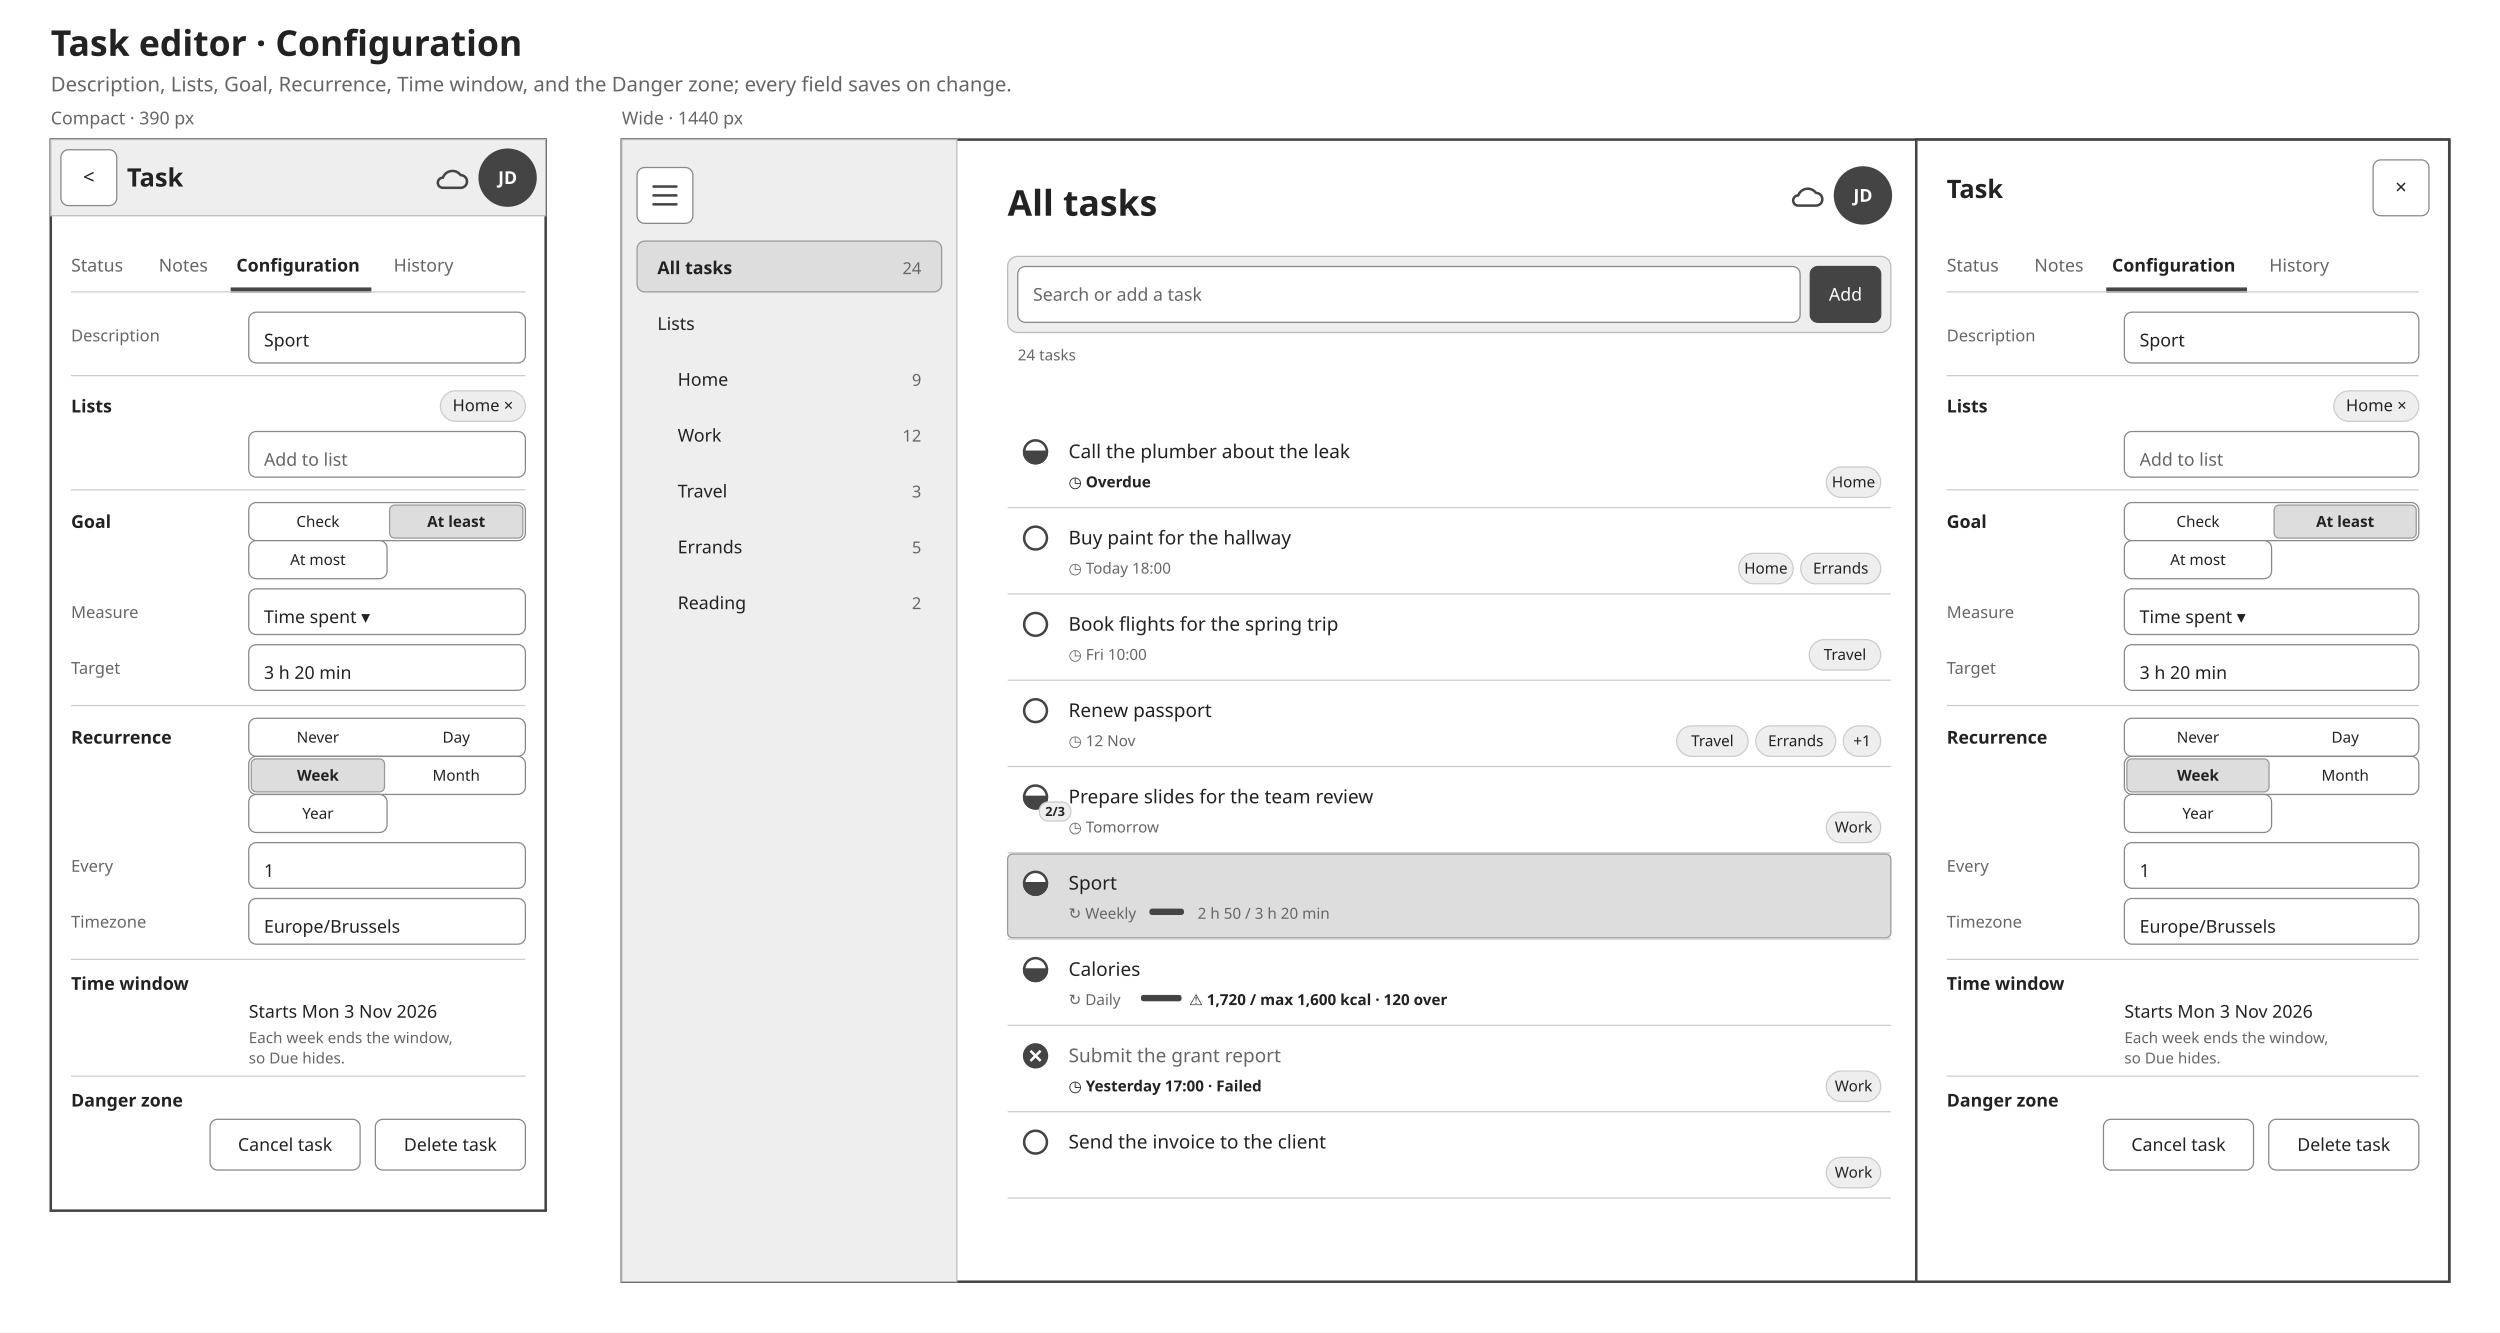
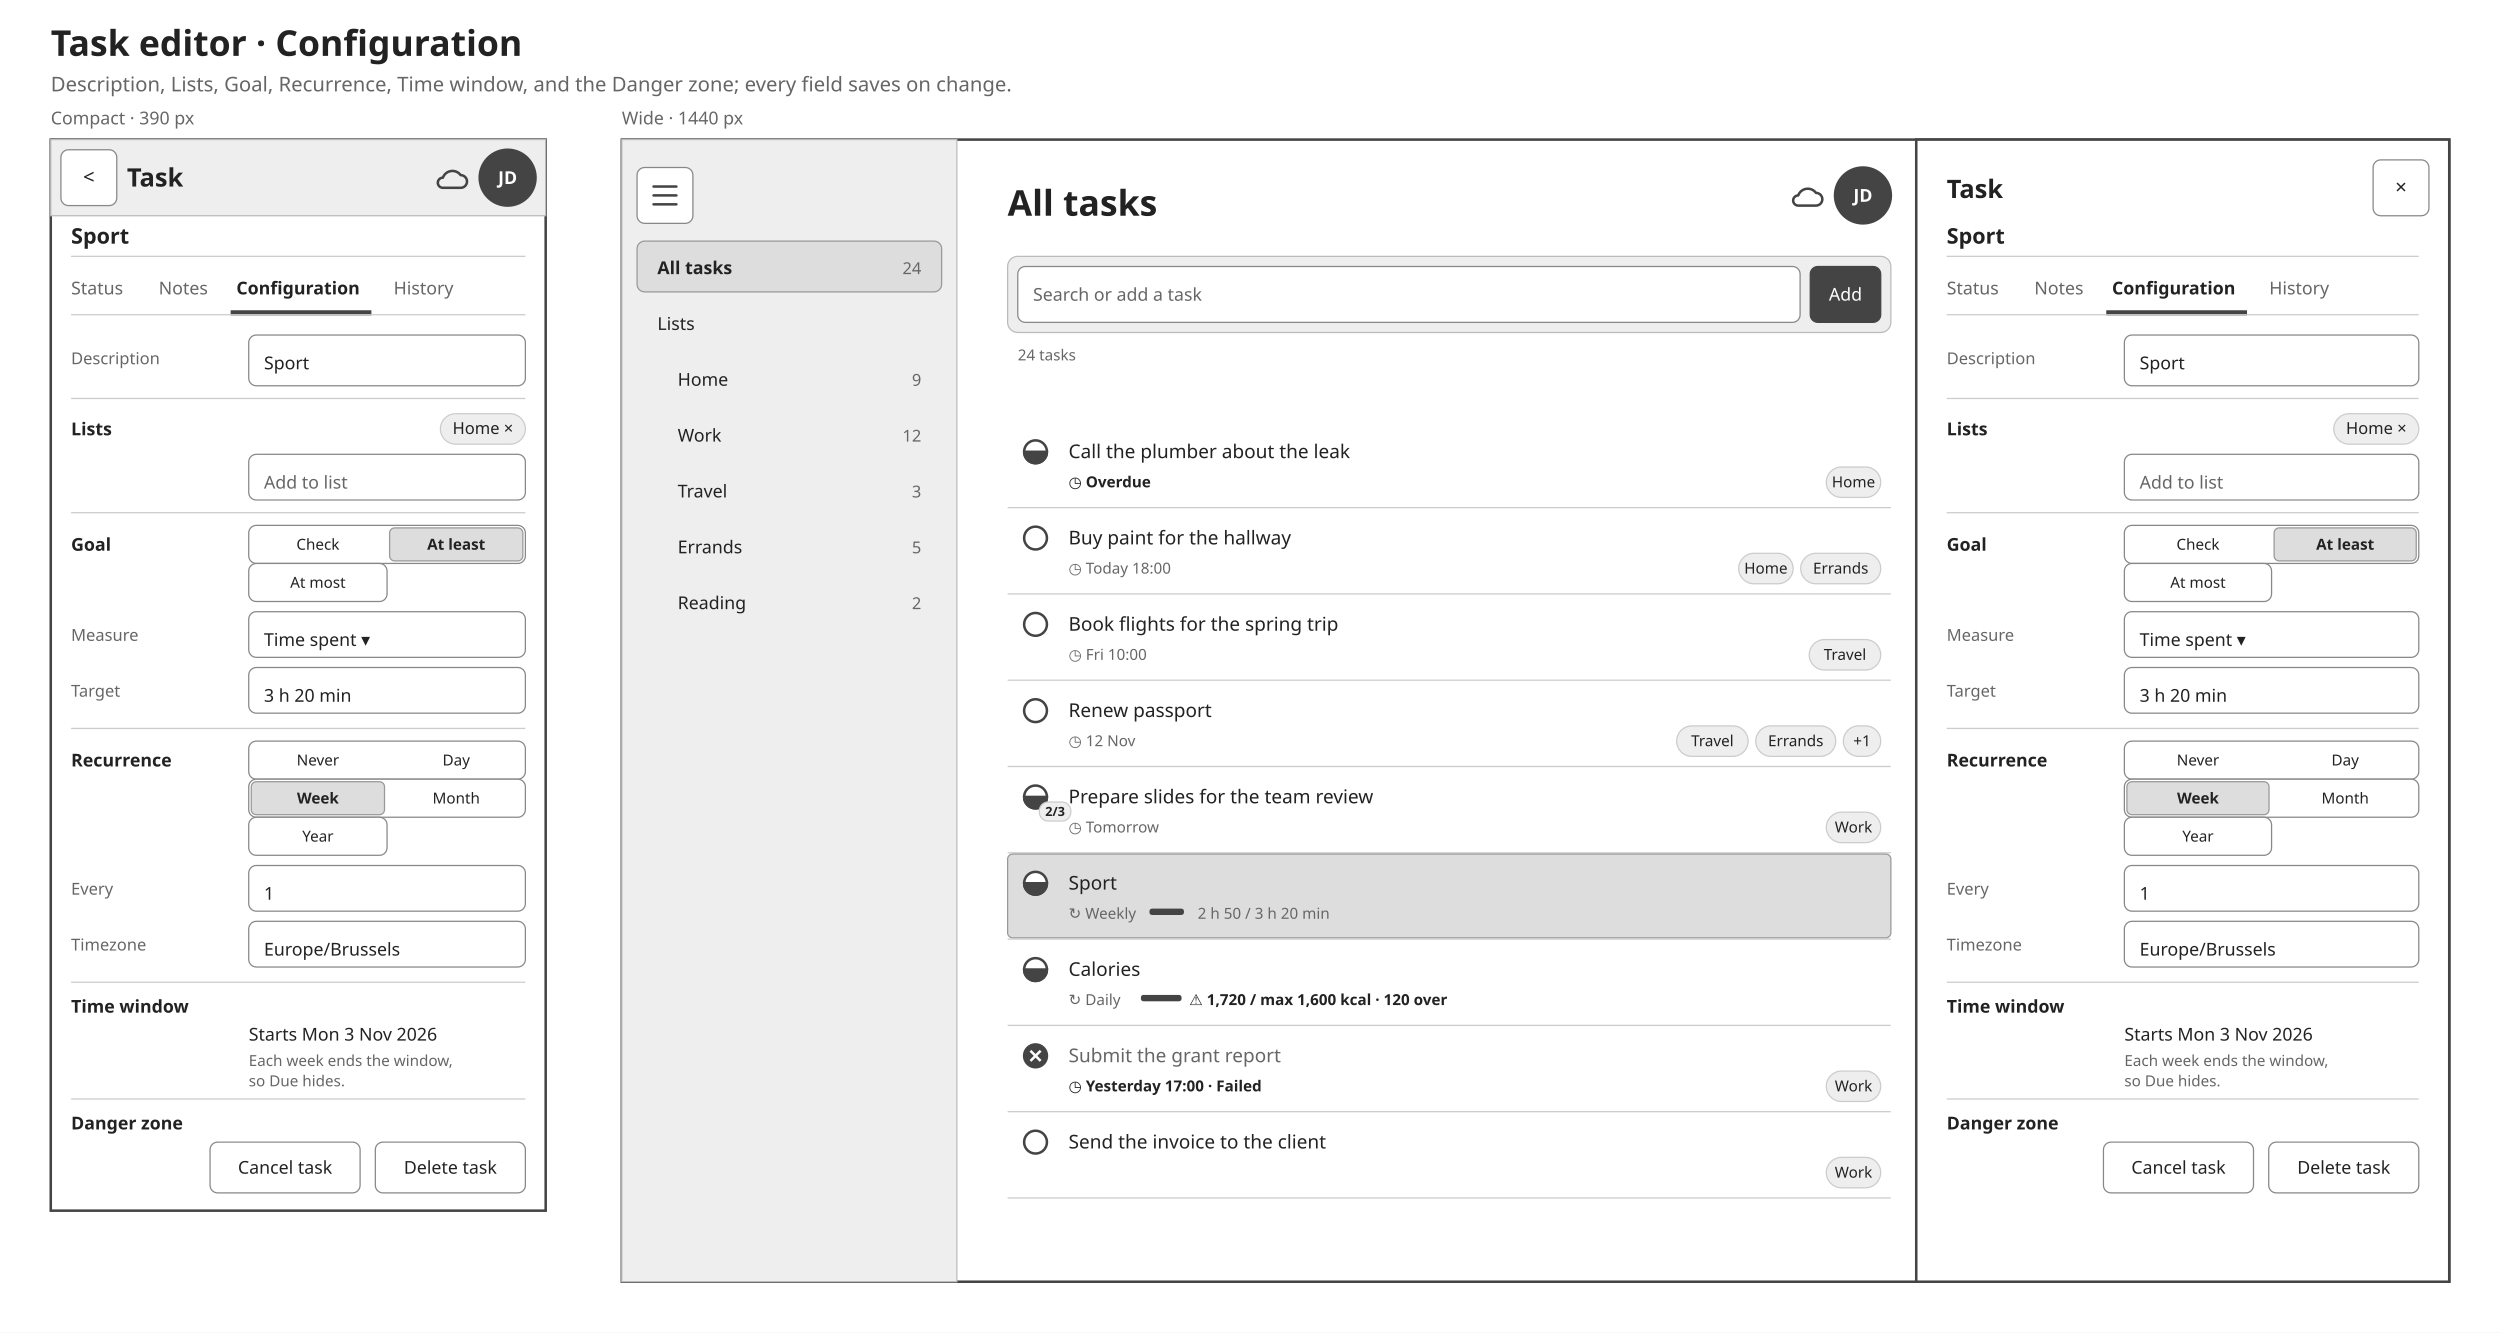
<svg xmlns="http://www.w3.org/2000/svg" width="1970" height="1050" viewBox="0 0 1970 1050">
  <style>
text { font-family: sans-serif; fill: #222222; }
.muted { fill: #666666; }
.on-primary { fill: #ffffff; }
.bold { font-weight: bold; }
rect.frame { fill: #ffffff; stroke: #444444; stroke-width: 2; }
.bar { fill: #eeeeee; stroke: #bbbbbb; }
.box { fill: #f5f5f5; stroke: #bbbbbb; }
.control { fill: #ffffff; stroke: #888888; }
.disabled { fill: #f5f5f5; stroke: #cccccc; }
.primary { fill: #444444; stroke: #444444; }
.selected { fill: #dddddd; stroke: #999999; }
.chip { fill: #eeeeee; stroke: #cccccc; }
.signal { fill: #ffffff; stroke: #222222; stroke-width: 2; }
.scrim { fill: #888888; fill-opacity: 0.5; }
.rule { stroke: #cccccc; }
.drop { stroke: #222222; stroke-width: 3; }
.icon { fill: #ffffff; stroke: #444444; stroke-width: 2; }
.icon-fill { fill: #444444; stroke: #444444; stroke-width: 2; }
.icon-mark { fill: none; stroke: #ffffff; stroke-width: 2; }
.icon-line { stroke: #444444; stroke-width: 2; }
.icon-line-open { fill: none; stroke: #444444; stroke-width: 2; stroke-linecap: round; stroke-linejoin: round; }
.icon-dashed { fill: #ffffff; stroke: #444444; stroke-width: 2; stroke-dasharray: 3 3; }
.meter { fill: #dddddd; stroke: none; }
.meter-fill { fill: #444444; stroke: none; }
.tooltip { fill: #222222; stroke: #222222; }
  </style>
  <rect x="0" y="0" width="1970" height="1050" fill="#ffffff" />
  <text x="40" y="44" font-size="28" class="bold">Task editor · Configuration</text>
  <text x="40" y="72" font-size="16" class="muted">Description, Lists, Goal, Recurrence, Time window, and the Danger zone; every field saves on change.</text>
  <text x="40" y="98" font-size="14" class="muted">Compact · 390 px</text>
  <text x="490" y="98" font-size="14" class="muted">Wide · 1440 px</text>
  <g class="frame" data-width="390" data-height="844" transform="translate(40 110)">
    <rect x="0" y="0" width="390" height="844" rx="0" class="frame" />
    <rect x="0" y="0" width="390" height="60" rx="0" class="bar" />
    <rect x="8" y="8" width="44" height="44" rx="6" class="control" />
    <text x="30" y="35" font-size="16" text-anchor="middle">&lt;</text>
    <circle cx="360" cy="30" r="22" class="icon-fill" />
    <text x="360" y="35" font-size="14" class="on-primary bold" text-anchor="middle">JD</text>
    <path d="M 309 38 H 323 A 5 5 0 0 0 323 28 A 8 8 0 0 0 309 30 A 4 4 0 0 0 309 38 Z" class="icon-line-open" />
    <text x="60" y="37" font-size="20" class="bold">Task</text>
-     <text x="16" y="104" font-size="14" class="muted">Status</text>
-     <text x="85.04" y="104" font-size="14" class="muted">Notes</text>
-     <text x="146.24" y="104" font-size="14" class="bold">Configuration</text>
-     <rect x="142.24" y="117" width="109.92" height="3" rx="0" class="primary" />
-     <text x="270.16" y="104" font-size="14" class="muted">History</text>
-     <line x1="16" y1="120" x2="374" y2="120" class="rule" />
-     <text x="16" y="159" font-size="13" class="muted">Description</text>
-     <rect x="156" y="136" width="218" height="40" rx="6" class="control" />
-     <text x="168" y="163" font-size="14">Sport</text>
-     <line x1="16" y1="186" x2="374" y2="186" class="rule" />
-     <text x="16" y="215" font-size="14" class="bold">Lists</text>
-     <rect x="307.04" y="198" width="66.96" height="24" rx="12" class="chip" />
-     <text x="340.52" y="214" font-size="13" text-anchor="middle">Home  ×</text>
-     <rect x="156" y="230" width="218" height="36" rx="6" class="control" />
-     <text x="168" y="257" font-size="14" class="muted">Add to list</text>
-     <line x1="16" y1="276" x2="374" y2="276" class="rule" />
-     <text x="16" y="306" font-size="14" class="bold">Goal</text>
-     <rect x="156" y="286" width="218" height="30" rx="6" class="control" />
-     <text x="210.5" y="305.2" font-size="12" text-anchor="middle">Check</text>
-     <rect x="267" y="288" width="105" height="26" rx="4" class="selected" />
-     <text x="319.5" y="305.2" font-size="12" class="bold" text-anchor="middle">At least</text>
-     <rect x="156" y="316" width="109" height="30" rx="6" class="control" />
-     <text x="210.5" y="335.2" font-size="12" text-anchor="middle">At most</text>
-     <text x="16" y="377" font-size="13" class="muted">Measure</text>
-     <rect x="156" y="354" width="218" height="36" rx="6" class="control" />
-     <text x="168" y="381" font-size="14">Time spent ▾</text>
-     <text x="16" y="421" font-size="13" class="muted">Target</text>
-     <rect x="156" y="398" width="218" height="36" rx="6" class="control" />
-     <text x="168" y="425" font-size="14">3 h 20 min</text>
-     <line x1="16" y1="446" x2="374" y2="446" class="rule" />
-     <text x="16" y="476" font-size="14" class="bold">Recurrence</text>
-     <rect x="156" y="456" width="218" height="30" rx="6" class="control" />
-     <text x="210.5" y="475.2" font-size="12" text-anchor="middle">Never</text>
-     <text x="319.5" y="475.2" font-size="12" text-anchor="middle">Day</text>
-     <rect x="156" y="486" width="218" height="30" rx="6" class="control" />
-     <rect x="158" y="488" width="105" height="26" rx="4" class="selected" />
-     <text x="210.5" y="505.2" font-size="12" class="bold" text-anchor="middle">Week</text>
-     <text x="319.5" y="505.2" font-size="12" text-anchor="middle">Month</text>
-     <rect x="156" y="516" width="109" height="30" rx="6" class="control" />
-     <text x="210.5" y="535.2" font-size="12" text-anchor="middle">Year</text>
-     <text x="16" y="577" font-size="13" class="muted">Every</text>
-     <rect x="156" y="554" width="218" height="36" rx="6" class="control" />
-     <text x="168" y="581" font-size="14">1</text>
-     <text x="16" y="621" font-size="13" class="muted">Timezone</text>
-     <rect x="156" y="598" width="218" height="36" rx="6" class="control" />
-     <text x="168" y="625" font-size="14">Europe/Brussels</text>
-     <line x1="16" y1="646" x2="374" y2="646" class="rule" />
-     <text x="16" y="670" font-size="14" class="bold">Time window</text>
-     <text x="156" y="692" font-size="14">Starts Mon 3 Nov 2026</text>
-     <text x="156" y="712" font-size="12" class="muted">Each week ends the window,</text>
-     <text x="156" y="728" font-size="12" class="muted">so Due hides.</text>
-     <line x1="16" y1="738" x2="374" y2="738" class="rule" />
-     <text x="16" y="762" font-size="14" class="bold">Danger zone</text>
-     <rect x="255.76" y="772" width="118.24" height="40" rx="6" class="control" />
-     <text x="314.88" y="796.9" font-size="14" text-anchor="middle">Delete task</text>
-     <rect x="125.52" y="772" width="118.24" height="40" rx="6" class="control" />
-     <text x="184.64" y="796.9" font-size="14" text-anchor="middle">Cancel task</text>
+     <text x="16" y="82" font-size="17" class="bold">Sport</text>
+     <line x1="16" y1="92" x2="374" y2="92" class="rule" />
+     <text x="16" y="122" font-size="14" class="muted">Status</text>
+     <text x="85.04" y="122" font-size="14" class="muted">Notes</text>
+     <text x="146.24" y="122" font-size="14" class="bold">Configuration</text>
+     <rect x="142.24" y="135" width="109.92" height="3" rx="0" class="primary" />
+     <text x="270.16" y="122" font-size="14" class="muted">History</text>
+     <line x1="16" y1="138" x2="374" y2="138" class="rule" />
+     <text x="16" y="177" font-size="13" class="muted">Description</text>
+     <rect x="156" y="154" width="218" height="40" rx="6" class="control" />
+     <text x="168" y="181" font-size="14">Sport</text>
+     <line x1="16" y1="204" x2="374" y2="204" class="rule" />
+     <text x="16" y="233" font-size="14" class="bold">Lists</text>
+     <rect x="307.04" y="216" width="66.96" height="24" rx="12" class="chip" />
+     <text x="340.52" y="232" font-size="13" text-anchor="middle">Home  ×</text>
+     <rect x="156" y="248" width="218" height="36" rx="6" class="control" />
+     <text x="168" y="275" font-size="14" class="muted">Add to list</text>
+     <line x1="16" y1="294" x2="374" y2="294" class="rule" />
+     <text x="16" y="324" font-size="14" class="bold">Goal</text>
+     <rect x="156" y="304" width="218" height="30" rx="6" class="control" />
+     <text x="210.5" y="323.2" font-size="12" text-anchor="middle">Check</text>
+     <rect x="267" y="306" width="105" height="26" rx="4" class="selected" />
+     <text x="319.5" y="323.2" font-size="12" class="bold" text-anchor="middle">At least</text>
+     <rect x="156" y="334" width="109" height="30" rx="6" class="control" />
+     <text x="210.5" y="353.2" font-size="12" text-anchor="middle">At most</text>
+     <text x="16" y="395" font-size="13" class="muted">Measure</text>
+     <rect x="156" y="372" width="218" height="36" rx="6" class="control" />
+     <text x="168" y="399" font-size="14">Time spent ▾</text>
+     <text x="16" y="439" font-size="13" class="muted">Target</text>
+     <rect x="156" y="416" width="218" height="36" rx="6" class="control" />
+     <text x="168" y="443" font-size="14">3 h 20 min</text>
+     <line x1="16" y1="464" x2="374" y2="464" class="rule" />
+     <text x="16" y="494" font-size="14" class="bold">Recurrence</text>
+     <rect x="156" y="474" width="218" height="30" rx="6" class="control" />
+     <text x="210.5" y="493.2" font-size="12" text-anchor="middle">Never</text>
+     <text x="319.5" y="493.2" font-size="12" text-anchor="middle">Day</text>
+     <rect x="156" y="504" width="218" height="30" rx="6" class="control" />
+     <rect x="158" y="506" width="105" height="26" rx="4" class="selected" />
+     <text x="210.5" y="523.2" font-size="12" class="bold" text-anchor="middle">Week</text>
+     <text x="319.5" y="523.2" font-size="12" text-anchor="middle">Month</text>
+     <rect x="156" y="534" width="109" height="30" rx="6" class="control" />
+     <text x="210.5" y="553.2" font-size="12" text-anchor="middle">Year</text>
+     <text x="16" y="595" font-size="13" class="muted">Every</text>
+     <rect x="156" y="572" width="218" height="36" rx="6" class="control" />
+     <text x="168" y="599" font-size="14">1</text>
+     <text x="16" y="639" font-size="13" class="muted">Timezone</text>
+     <rect x="156" y="616" width="218" height="36" rx="6" class="control" />
+     <text x="168" y="643" font-size="14">Europe/Brussels</text>
+     <line x1="16" y1="664" x2="374" y2="664" class="rule" />
+     <text x="16" y="688" font-size="14" class="bold">Time window</text>
+     <text x="156" y="710" font-size="14">Starts Mon 3 Nov 2026</text>
+     <text x="156" y="730" font-size="12" class="muted">Each week ends the window,</text>
+     <text x="156" y="746" font-size="12" class="muted">so Due hides.</text>
+     <line x1="16" y1="756" x2="374" y2="756" class="rule" />
+     <text x="16" y="780" font-size="14" class="bold">Danger zone</text>
+     <rect x="255.76" y="790" width="118.24" height="40" rx="6" class="control" />
+     <text x="314.88" y="814.9" font-size="14" text-anchor="middle">Delete task</text>
+     <rect x="125.52" y="790" width="118.24" height="40" rx="6" class="control" />
+     <text x="184.64" y="814.9" font-size="14" text-anchor="middle">Cancel task</text>
  </g>
  <g class="frame" data-width="1440" data-height="900" transform="translate(490 110)">
    <rect x="0" y="0" width="1440" height="900" rx="0" class="frame" />
    <rect x="0" y="0" width="264" height="900" rx="0" class="bar" />
    <rect x="12" y="22" width="44" height="44" rx="6" class="control" />
    <path d="M 25 37 H 43" class="icon-line-open" />
    <path d="M 25 44 H 43" class="icon-line-open" />
    <path d="M 25 51 H 43" class="icon-line-open" />
    <rect x="12" y="80" width="240" height="40" rx="6" class="selected" />
    <text x="28" y="106" font-size="14" class="bold">All tasks</text>
    <text x="236" y="106" font-size="13" class="muted" text-anchor="end">24</text>
    <text x="28" y="150" font-size="14">Lists</text>
    <text x="44" y="194" font-size="14">Home</text>
    <text x="236" y="194" font-size="13" class="muted" text-anchor="end">9</text>
    <text x="44" y="238" font-size="14">Work</text>
    <text x="236" y="238" font-size="13" class="muted" text-anchor="end">12</text>
    <text x="44" y="282" font-size="14">Travel</text>
    <text x="236" y="282" font-size="13" class="muted" text-anchor="end">3</text>
    <text x="44" y="326" font-size="14">Errands</text>
    <text x="236" y="326" font-size="13" class="muted" text-anchor="end">5</text>
    <text x="44" y="370" font-size="14">Reading</text>
    <text x="236" y="370" font-size="13" class="muted" text-anchor="end">2</text>
    <circle cx="978" cy="44" r="22" class="icon-fill" />
    <text x="978" y="49" font-size="14" class="on-primary bold" text-anchor="middle">JD</text>
    <path d="M 927 52 H 941 A 5 5 0 0 0 941 42 A 8 8 0 0 0 927 44 A 4 4 0 0 0 927 52 Z" class="icon-line-open" />
    <text x="304" y="60" font-size="28" class="bold">All tasks</text>
    <rect x="304" y="92" width="696" height="60" rx="8" class="bar" />
    <rect x="936.48" y="100" width="55.52" height="44" rx="6" class="primary" />
    <text x="964.24" y="126.9" font-size="14" class="on-primary" text-anchor="middle">Add</text>
    <rect x="312" y="100" width="616.48" height="44" rx="6" class="control" />
    <text x="324" y="127" font-size="14" class="muted">Search or add a task</text>
    <text x="312" y="174" font-size="12" class="muted">24 tasks</text>
    <line x1="304" y1="290" x2="1000" y2="290" class="rule" />
    <circle cx="326" cy="246" r="9" class="icon" />
    <path d="M317 246 A9 9 0 0 0 335 246 Z" class="icon-fill" />
    <text x="352" y="251" font-size="15">Call the plumber about the leak</text>
    <text x="352" y="274" font-size="12" class="bold">◷ Overdue</text>
    <rect x="949.12" y="258" width="42.88" height="24" rx="12" class="chip" />
    <text x="970.56" y="274" font-size="12" text-anchor="middle">Home</text>
    <line x1="304" y1="358" x2="1000" y2="358" class="rule" />
    <circle cx="326" cy="314" r="9" class="icon" />
    <text x="352" y="319" font-size="15">Buy paint for the hallway</text>
    <text x="352" y="342" font-size="12" class="muted">◷ Today 18:00</text>
    <rect x="928.96" y="326" width="63.04" height="24" rx="12" class="chip" />
    <text x="960.48" y="342" font-size="12" text-anchor="middle">Errands</text>
    <rect x="880.08" y="326" width="42.88" height="24" rx="12" class="chip" />
    <text x="901.52" y="342" font-size="12" text-anchor="middle">Home</text>
    <line x1="304" y1="426" x2="1000" y2="426" class="rule" />
    <circle cx="326" cy="382" r="9" class="icon" />
    <text x="352" y="387" font-size="15">Book flights for the spring trip</text>
    <text x="352" y="410" font-size="12" class="muted">◷ Fri 10:00</text>
    <rect x="935.68" y="394" width="56.32" height="24" rx="12" class="chip" />
    <text x="963.84" y="410" font-size="12" text-anchor="middle">Travel</text>
    <line x1="304" y1="494" x2="1000" y2="494" class="rule" />
    <circle cx="326" cy="450" r="9" class="icon" />
    <text x="352" y="455" font-size="15">Renew passport</text>
    <text x="352" y="478" font-size="12" class="muted">◷ 12 Nov</text>
    <rect x="962.56" y="462" width="29.44" height="24" rx="12" class="chip" />
    <text x="977.28" y="478" font-size="12" text-anchor="middle">+1</text>
    <rect x="893.52" y="462" width="63.04" height="24" rx="12" class="chip" />
    <text x="925.04" y="478" font-size="12" text-anchor="middle">Errands</text>
    <rect x="831.2" y="462" width="56.32" height="24" rx="12" class="chip" />
    <text x="859.36" y="478" font-size="12" text-anchor="middle">Travel</text>
    <line x1="304" y1="562" x2="1000" y2="562" class="rule" />
    <circle cx="326" cy="518" r="9" class="icon" />
    <path d="M317 518 A9 9 0 0 0 335 518 Z" class="icon-fill" />
    <rect x="329" y="522" width="24.8" height="15" rx="7" class="chip" />
    <text x="341.4" y="533" font-size="10" class="bold" text-anchor="middle">2/3</text>
    <text x="352" y="523" font-size="15">Prepare slides for the team review</text>
    <text x="352" y="546" font-size="12" class="muted">◷ Tomorrow</text>
    <rect x="949.12" y="530" width="42.88" height="24" rx="12" class="chip" />
    <text x="970.56" y="546" font-size="12" text-anchor="middle">Work</text>
    <rect x="304" y="563" width="696" height="66" rx="4" class="selected" />
    <line x1="304" y1="630" x2="1000" y2="630" class="rule" />
    <circle cx="326" cy="586" r="9" class="icon" />
    <path d="M317 586 A9 9 0 0 0 335 586 Z" class="icon-fill" />
    <text x="352" y="591" font-size="15">Sport</text>
    <text x="352" y="614" font-size="12" class="muted">↻ Weekly</text>
    <rect x="415.76" y="606" width="32" height="5" rx="2" class="meter" />
    <rect x="415.76" y="606" width="27.2" height="5" rx="2" class="meter-fill" />
    <text x="453.76" y="614" font-size="12" class="muted">2 h 50 / 3 h 20 min</text>
    <line x1="304" y1="698" x2="1000" y2="698" class="rule" />
    <circle cx="326" cy="654" r="9" class="icon" />
    <path d="M317 654 A9 9 0 0 0 335 654 Z" class="icon-fill" />
    <text x="352" y="659" font-size="15">Calories</text>
    <text x="352" y="682" font-size="12" class="muted">↻ Daily</text>
    <rect x="409.04" y="674" width="32" height="5" rx="2" class="meter" />
    <rect x="409.04" y="674" width="32" height="5" rx="2" class="meter-fill" />
    <text x="447.04" y="682" font-size="12" class="bold">⚠ 1,720 / max 1,600 kcal · 120 over</text>
    <line x1="304" y1="766" x2="1000" y2="766" class="rule" />
    <circle cx="326" cy="722" r="9" class="icon-fill" />
    <path d="M322 718 L330 726 M330 718 L322 726" class="icon-mark" />
    <text x="352" y="727" font-size="15" class="muted">Submit the grant report</text>
    <text x="352" y="750" font-size="12" class="bold">◷ Yesterday 17:00 · Failed</text>
    <rect x="949.12" y="734" width="42.88" height="24" rx="12" class="chip" />
    <text x="970.56" y="750" font-size="12" text-anchor="middle">Work</text>
    <line x1="304" y1="834" x2="1000" y2="834" class="rule" />
    <circle cx="326" cy="790" r="9" class="icon" />
    <text x="352" y="795" font-size="15">Send the invoice to the client</text>
    <rect x="949.12" y="802" width="42.88" height="24" rx="12" class="chip" />
    <text x="970.56" y="818" font-size="12" text-anchor="middle">Work</text>
    <rect x="1020" y="0" width="420" height="900" rx="0" class="frame" />
    <text x="1044" y="46" font-size="20" class="bold">Task</text>
    <rect x="1380" y="16" width="44" height="44" rx="6" class="control" />
    <text x="1402" y="43" font-size="16" text-anchor="middle">×</text>
-     <text x="1044" y="104" font-size="14" class="muted">Status</text>
-     <text x="1113.04" y="104" font-size="14" class="muted">Notes</text>
-     <text x="1174.24" y="104" font-size="14" class="bold">Configuration</text>
-     <rect x="1170.24" y="117" width="109.92" height="3" rx="0" class="primary" />
-     <text x="1298.16" y="104" font-size="14" class="muted">History</text>
-     <line x1="1044" y1="120" x2="1416" y2="120" class="rule" />
-     <text x="1044" y="159" font-size="13" class="muted">Description</text>
-     <rect x="1184" y="136" width="232" height="40" rx="6" class="control" />
-     <text x="1196" y="163" font-size="14">Sport</text>
-     <line x1="1044" y1="186" x2="1416" y2="186" class="rule" />
-     <text x="1044" y="215" font-size="14" class="bold">Lists</text>
-     <rect x="1349.04" y="198" width="66.96" height="24" rx="12" class="chip" />
-     <text x="1382.52" y="214" font-size="13" text-anchor="middle">Home  ×</text>
-     <rect x="1184" y="230" width="232" height="36" rx="6" class="control" />
-     <text x="1196" y="257" font-size="14" class="muted">Add to list</text>
-     <line x1="1044" y1="276" x2="1416" y2="276" class="rule" />
-     <text x="1044" y="306" font-size="14" class="bold">Goal</text>
-     <rect x="1184" y="286" width="232" height="30" rx="6" class="control" />
-     <text x="1242" y="305.2" font-size="12" text-anchor="middle">Check</text>
-     <rect x="1302" y="288" width="112" height="26" rx="4" class="selected" />
-     <text x="1358" y="305.2" font-size="12" class="bold" text-anchor="middle">At least</text>
-     <rect x="1184" y="316" width="116" height="30" rx="6" class="control" />
-     <text x="1242" y="335.2" font-size="12" text-anchor="middle">At most</text>
-     <text x="1044" y="377" font-size="13" class="muted">Measure</text>
-     <rect x="1184" y="354" width="232" height="36" rx="6" class="control" />
-     <text x="1196" y="381" font-size="14">Time spent ▾</text>
-     <text x="1044" y="421" font-size="13" class="muted">Target</text>
-     <rect x="1184" y="398" width="232" height="36" rx="6" class="control" />
-     <text x="1196" y="425" font-size="14">3 h 20 min</text>
-     <line x1="1044" y1="446" x2="1416" y2="446" class="rule" />
-     <text x="1044" y="476" font-size="14" class="bold">Recurrence</text>
-     <rect x="1184" y="456" width="232" height="30" rx="6" class="control" />
-     <text x="1242" y="475.2" font-size="12" text-anchor="middle">Never</text>
-     <text x="1358" y="475.2" font-size="12" text-anchor="middle">Day</text>
-     <rect x="1184" y="486" width="232" height="30" rx="6" class="control" />
-     <rect x="1186" y="488" width="112" height="26" rx="4" class="selected" />
-     <text x="1242" y="505.2" font-size="12" class="bold" text-anchor="middle">Week</text>
-     <text x="1358" y="505.2" font-size="12" text-anchor="middle">Month</text>
-     <rect x="1184" y="516" width="116" height="30" rx="6" class="control" />
-     <text x="1242" y="535.2" font-size="12" text-anchor="middle">Year</text>
-     <text x="1044" y="577" font-size="13" class="muted">Every</text>
-     <rect x="1184" y="554" width="232" height="36" rx="6" class="control" />
-     <text x="1196" y="581" font-size="14">1</text>
-     <text x="1044" y="621" font-size="13" class="muted">Timezone</text>
-     <rect x="1184" y="598" width="232" height="36" rx="6" class="control" />
-     <text x="1196" y="625" font-size="14">Europe/Brussels</text>
-     <line x1="1044" y1="646" x2="1416" y2="646" class="rule" />
-     <text x="1044" y="670" font-size="14" class="bold">Time window</text>
-     <text x="1184" y="692" font-size="14">Starts Mon 3 Nov 2026</text>
-     <text x="1184" y="712" font-size="12" class="muted">Each week ends the window,</text>
-     <text x="1184" y="728" font-size="12" class="muted">so Due hides.</text>
-     <line x1="1044" y1="738" x2="1416" y2="738" class="rule" />
-     <text x="1044" y="762" font-size="14" class="bold">Danger zone</text>
-     <rect x="1297.76" y="772" width="118.24" height="40" rx="6" class="control" />
-     <text x="1356.88" y="796.9" font-size="14" text-anchor="middle">Delete task</text>
-     <rect x="1167.52" y="772" width="118.24" height="40" rx="6" class="control" />
-     <text x="1226.64" y="796.9" font-size="14" text-anchor="middle">Cancel task</text>
+     <text x="1044" y="82" font-size="17" class="bold">Sport</text>
+     <line x1="1044" y1="92" x2="1416" y2="92" class="rule" />
+     <text x="1044" y="122" font-size="14" class="muted">Status</text>
+     <text x="1113.04" y="122" font-size="14" class="muted">Notes</text>
+     <text x="1174.24" y="122" font-size="14" class="bold">Configuration</text>
+     <rect x="1170.24" y="135" width="109.92" height="3" rx="0" class="primary" />
+     <text x="1298.16" y="122" font-size="14" class="muted">History</text>
+     <line x1="1044" y1="138" x2="1416" y2="138" class="rule" />
+     <text x="1044" y="177" font-size="13" class="muted">Description</text>
+     <rect x="1184" y="154" width="232" height="40" rx="6" class="control" />
+     <text x="1196" y="181" font-size="14">Sport</text>
+     <line x1="1044" y1="204" x2="1416" y2="204" class="rule" />
+     <text x="1044" y="233" font-size="14" class="bold">Lists</text>
+     <rect x="1349.04" y="216" width="66.96" height="24" rx="12" class="chip" />
+     <text x="1382.52" y="232" font-size="13" text-anchor="middle">Home  ×</text>
+     <rect x="1184" y="248" width="232" height="36" rx="6" class="control" />
+     <text x="1196" y="275" font-size="14" class="muted">Add to list</text>
+     <line x1="1044" y1="294" x2="1416" y2="294" class="rule" />
+     <text x="1044" y="324" font-size="14" class="bold">Goal</text>
+     <rect x="1184" y="304" width="232" height="30" rx="6" class="control" />
+     <text x="1242" y="323.2" font-size="12" text-anchor="middle">Check</text>
+     <rect x="1302" y="306" width="112" height="26" rx="4" class="selected" />
+     <text x="1358" y="323.2" font-size="12" class="bold" text-anchor="middle">At least</text>
+     <rect x="1184" y="334" width="116" height="30" rx="6" class="control" />
+     <text x="1242" y="353.2" font-size="12" text-anchor="middle">At most</text>
+     <text x="1044" y="395" font-size="13" class="muted">Measure</text>
+     <rect x="1184" y="372" width="232" height="36" rx="6" class="control" />
+     <text x="1196" y="399" font-size="14">Time spent ▾</text>
+     <text x="1044" y="439" font-size="13" class="muted">Target</text>
+     <rect x="1184" y="416" width="232" height="36" rx="6" class="control" />
+     <text x="1196" y="443" font-size="14">3 h 20 min</text>
+     <line x1="1044" y1="464" x2="1416" y2="464" class="rule" />
+     <text x="1044" y="494" font-size="14" class="bold">Recurrence</text>
+     <rect x="1184" y="474" width="232" height="30" rx="6" class="control" />
+     <text x="1242" y="493.2" font-size="12" text-anchor="middle">Never</text>
+     <text x="1358" y="493.2" font-size="12" text-anchor="middle">Day</text>
+     <rect x="1184" y="504" width="232" height="30" rx="6" class="control" />
+     <rect x="1186" y="506" width="112" height="26" rx="4" class="selected" />
+     <text x="1242" y="523.2" font-size="12" class="bold" text-anchor="middle">Week</text>
+     <text x="1358" y="523.2" font-size="12" text-anchor="middle">Month</text>
+     <rect x="1184" y="534" width="116" height="30" rx="6" class="control" />
+     <text x="1242" y="553.2" font-size="12" text-anchor="middle">Year</text>
+     <text x="1044" y="595" font-size="13" class="muted">Every</text>
+     <rect x="1184" y="572" width="232" height="36" rx="6" class="control" />
+     <text x="1196" y="599" font-size="14">1</text>
+     <text x="1044" y="639" font-size="13" class="muted">Timezone</text>
+     <rect x="1184" y="616" width="232" height="36" rx="6" class="control" />
+     <text x="1196" y="643" font-size="14">Europe/Brussels</text>
+     <line x1="1044" y1="664" x2="1416" y2="664" class="rule" />
+     <text x="1044" y="688" font-size="14" class="bold">Time window</text>
+     <text x="1184" y="710" font-size="14">Starts Mon 3 Nov 2026</text>
+     <text x="1184" y="730" font-size="12" class="muted">Each week ends the window,</text>
+     <text x="1184" y="746" font-size="12" class="muted">so Due hides.</text>
+     <line x1="1044" y1="756" x2="1416" y2="756" class="rule" />
+     <text x="1044" y="780" font-size="14" class="bold">Danger zone</text>
+     <rect x="1297.76" y="790" width="118.24" height="40" rx="6" class="control" />
+     <text x="1356.88" y="814.9" font-size="14" text-anchor="middle">Delete task</text>
+     <rect x="1167.52" y="790" width="118.24" height="40" rx="6" class="control" />
+     <text x="1226.64" y="814.9" font-size="14" text-anchor="middle">Cancel task</text>
  </g>
</svg>
